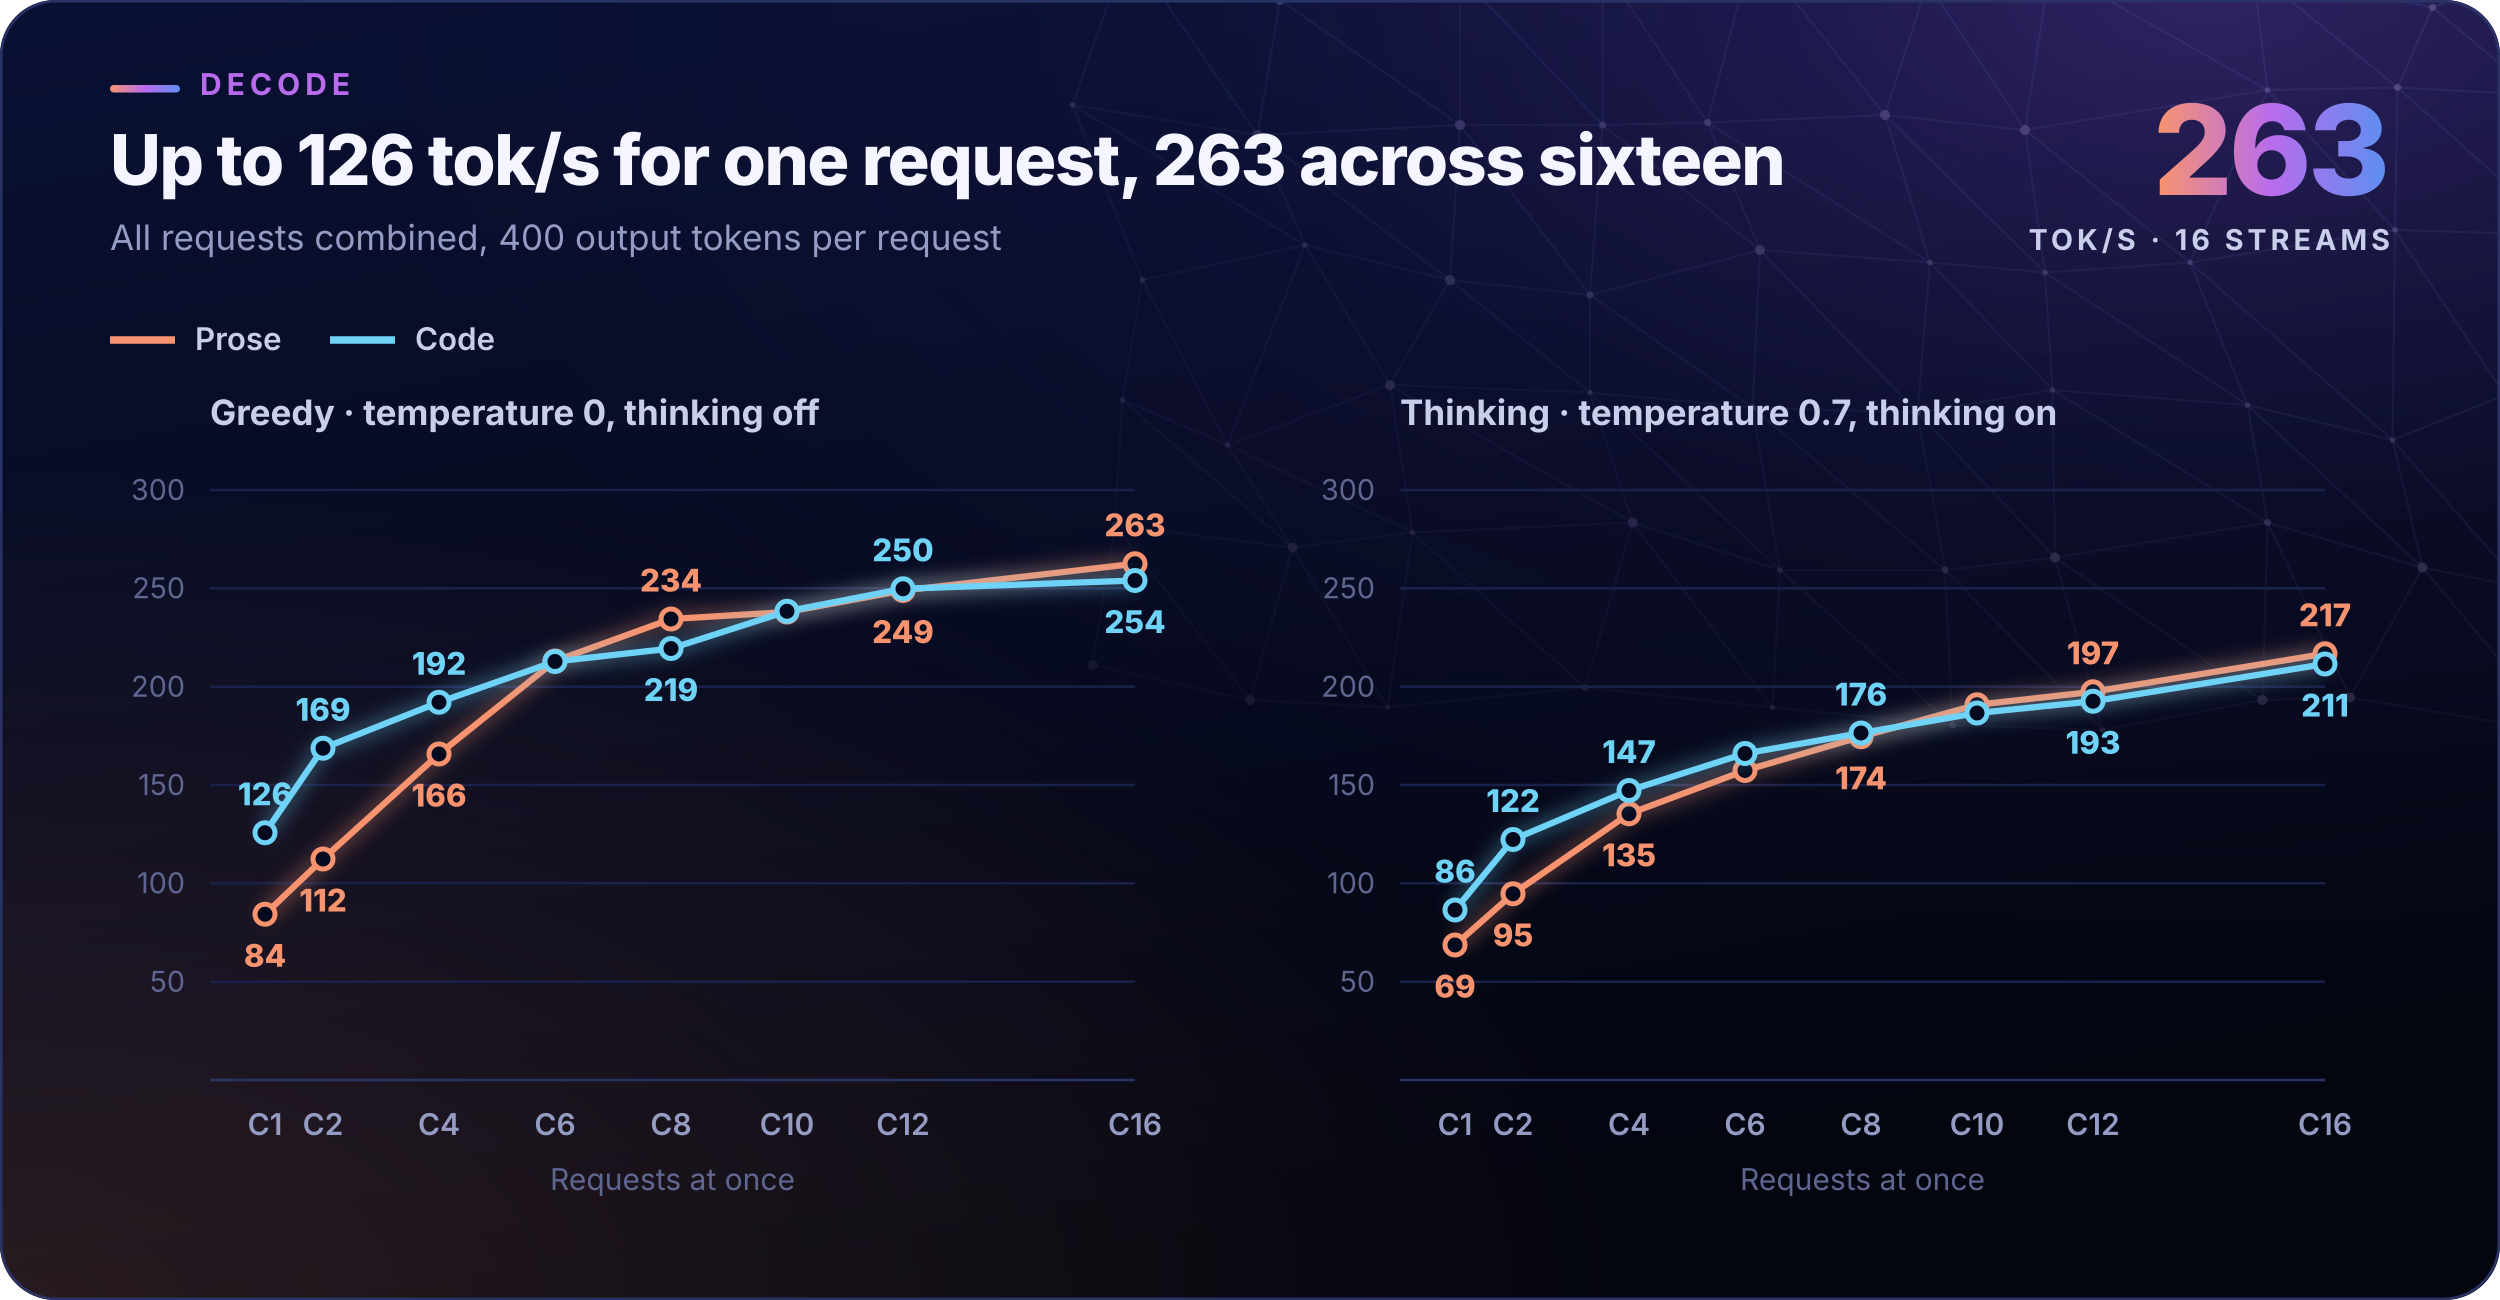
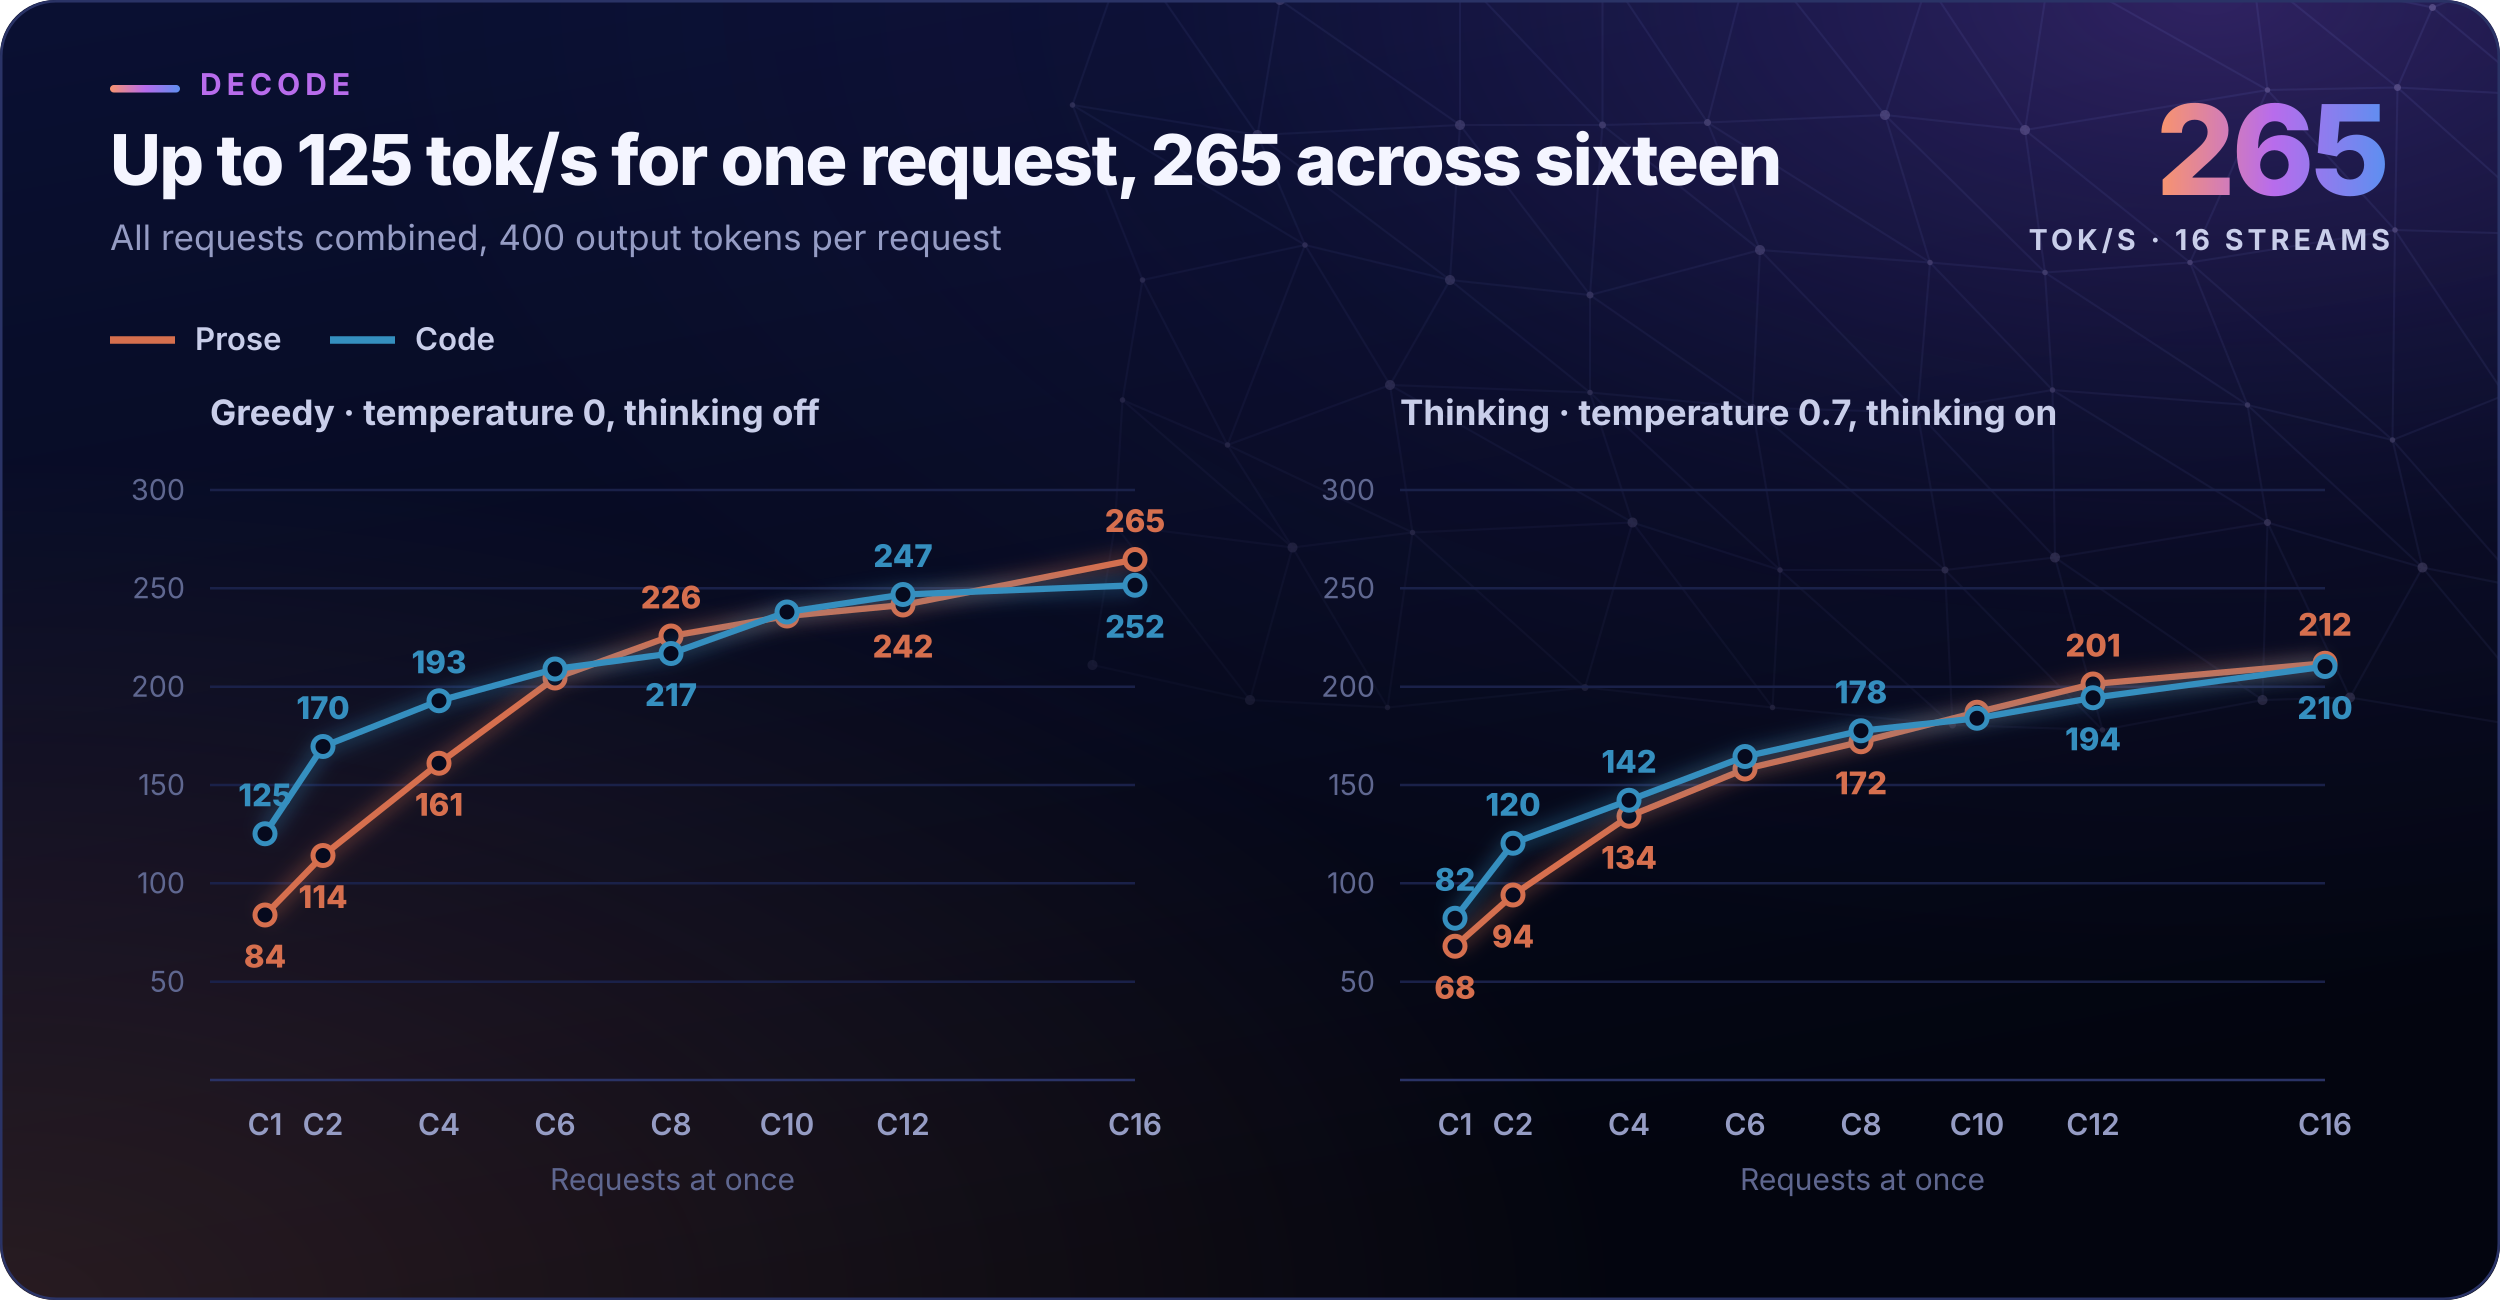
<svg xmlns="http://www.w3.org/2000/svg" viewBox="0 0 1000 520" width="1000" height="520" font-family="Inter, 'SF Pro Display', 'Segoe UI', 'Helvetica Neue', Arial, sans-serif">
  <defs>
    <linearGradient id="bg" x1="0" y1="0" x2="0.35" y2="1">
      <stop offset="0" stop-color="#0A1033" />
      <stop offset="1" stop-color="#03050F" />
    </linearGradient>
    <radialGradient id="nebula" cx="0.88" cy="0.0" r="0.75">
      <stop offset="0" stop-color="#8A55E6" stop-opacity="0.30" />
      <stop offset="0.55" stop-color="#4B3BB8" stop-opacity="0.07" />
      <stop offset="1" stop-color="#4B3BB8" stop-opacity="0" />
    </radialGradient>
    <radialGradient id="ember" cx="0.0" cy="1.0" r="0.65">
      <stop offset="0" stop-color="#F7936F" stop-opacity="0.15" />
      <stop offset="1" stop-color="#F7936F" stop-opacity="0" />
    </radialGradient>
    <linearGradient id="fold" x1="0" y1="0" x2="1" y2="0">
      <stop offset="0" stop-color="#F7936F" />
      <stop offset="0.5" stop-color="#B86CEC" />
      <stop offset="1" stop-color="#5E8FF0" />
    </linearGradient>
    <linearGradient id="foldv" x1="0" y1="1" x2="0" y2="0">
      <stop offset="0" stop-color="#5E8FF0" />
      <stop offset="0.55" stop-color="#B86CEC" />
      <stop offset="1" stop-color="#F7936F" />
    </linearGradient>
    <linearGradient id="fade" x1="0" y1="0" x2="0" y2="1">
      <stop offset="0" stop-color="#B86CEC" stop-opacity="0.30" />
      <stop offset="1" stop-color="#5E8FF0" stop-opacity="0" />
    </linearGradient>
    <linearGradient id="meshfade" x1="1" y1="0" x2="0.35" y2="0.8">
      <stop offset="0" stop-color="#FFFFFF" stop-opacity="1" />
      <stop offset="1" stop-color="#FFFFFF" stop-opacity="0" />
    </linearGradient>
    <mask id="meshmask">
      <rect width="100%" height="100%" fill="url(#meshfade)" />
    </mask>
    <filter id="glow" x="-40%" y="-40%" width="180%" height="180%">
      <feGaussianBlur stdDeviation="7" />
    </filter>
    <filter id="halo" x="-100%" y="-100%" width="300%" height="300%">
      <feGaussianBlur stdDeviation="3.5" />
    </filter>
  </defs>
  <rect width="1000" height="520" rx="22" fill="url(#bg)" />
  <rect width="1000" height="520" rx="22" fill="url(#nebula)" />
  <rect width="1000" height="520" rx="22" fill="url(#ember)" />
  <g mask="url(#meshmask)" opacity="0.5">
    <path d="M451 -21L512 -0 M451 -21L429 42 M451 -21L503 54 M512 -0L584 -10 M512 -0L503 54 M512 -0L584 50 M584 -10L641 -14 M584 -10L584 50 M584 -10L641 50 M641 -14L701 -21 M641 -14L641 50 M641 -14L683 49 M701 -21L771 -7 M701 -21L683 49 M701 -21L754 46 M771 -7L820 -13 M771 -7L754 46 M771 -7L810 52 M820 -13L901 -12 M820 -13L810 52 M820 -13L907 36 M901 -12L973 3 M901 -12L907 36 M901 -12L959 35 M973 3L1032 -21 M973 3L959 35 M973 3L1015 38 M1032 -21L1015 38 M429 42L503 54 M429 42L457 112 M429 42L522 98 M503 54L584 50 M503 54L522 98 M503 54L580 112 M584 50L641 50 M584 50L580 112 M584 50L636 118 M641 50L683 49 M641 50L636 118 M641 50L704 100 M683 49L754 46 M683 49L704 100 M683 49L772 105 M754 46L810 52 M754 46L772 105 M754 46L818 109 M810 52L907 36 M810 52L818 109 M810 52L876 105 M907 36L959 35 M907 36L876 105 M907 36L958 92 M959 35L1015 38 M959 35L958 92 M959 35L1025 94 M1015 38L1025 94 M457 112L522 98 M457 112L449 160 M457 112L491 178 M522 98L580 112 M522 98L491 178 M522 98L556 154 M580 112L636 118 M580 112L556 154 M580 112L636 157 M636 118L704 100 M636 118L636 157 M636 118L701 163 M704 100L772 105 M704 100L701 163 M704 100L767 165 M772 105L818 109 M772 105L767 165 M772 105L821 156 M818 109L876 105 M818 109L821 156 M818 109L899 162 M876 105L958 92 M876 105L899 162 M876 105L957 176 M958 92L1025 94 M958 92L957 176 M958 92L1002 158 M1025 94L1002 158 M449 160L491 178 M449 160L446 210 M449 160L517 219 M491 178L556 154 M491 178L517 219 M491 178L565 213 M556 154L636 157 M556 154L565 213 M556 154L653 209 M636 157L701 163 M636 157L653 209 M636 157L712 228 M701 163L767 165 M701 163L712 228 M701 163L778 228 M767 165L821 156 M767 165L778 228 M767 165L822 223 M821 156L899 162 M821 156L822 223 M821 156L907 209 M899 162L957 176 M899 162L907 209 M899 162L969 227 M957 176L1002 158 M957 176L969 227 M957 176L1009 235 M1002 158L1009 235 M446 210L517 219 M446 210L437 266 M446 210L500 280 M517 219L565 213 M517 219L500 280 M517 219L555 283 M565 213L653 209 M565 213L555 283 M565 213L634 275 M653 209L712 228 M653 209L634 275 M653 209L709 283 M712 228L778 228 M712 228L709 283 M712 228L781 290 M778 228L822 223 M778 228L781 290 M778 228L841 292 M822 223L907 209 M822 223L841 292 M822 223L905 280 M907 209L969 227 M907 209L905 280 M907 209L940 279 M969 227L1009 235 M969 227L940 279 M969 227L1024 293 M1009 235L1024 293 M437 266L500 280 M500 280L555 283 M555 283L634 275 M634 275L709 283 M709 283L781 290 M781 290L841 292 M841 292L905 280 M905 280L940 279 M940 279L1024 293" stroke="#7F8CE8" stroke-opacity="0.22" stroke-width="0.8" fill="none" />
    <g fill="#C9B6F2" fill-opacity="0.55">
      <circle cx="451" cy="-21" r="2.0" />
      <circle cx="512" cy="-0" r="2.0" />
      <circle cx="584" cy="-10" r="2.0" />
      <circle cx="641" cy="-14" r="1.1" />
      <circle cx="701" cy="-21" r="1.4" />
      <circle cx="771" cy="-7" r="2.0" />
      <circle cx="820" cy="-13" r="1.4" />
      <circle cx="901" cy="-12" r="1.1" />
      <circle cx="973" cy="3" r="1.4" />
      <circle cx="1032" cy="-21" r="1.1" />
      <circle cx="429" cy="42" r="1.1" />
      <circle cx="503" cy="54" r="2.0" />
      <circle cx="584" cy="50" r="2.0" />
      <circle cx="641" cy="50" r="1.4" />
      <circle cx="683" cy="49" r="1.4" />
      <circle cx="754" cy="46" r="2.0" />
      <circle cx="810" cy="52" r="2.0" />
      <circle cx="907" cy="36" r="1.1" />
      <circle cx="959" cy="35" r="1.4" />
      <circle cx="1015" cy="38" r="2.0" />
      <circle cx="457" cy="112" r="1.1" />
      <circle cx="522" cy="98" r="1.1" />
      <circle cx="580" cy="112" r="2.0" />
      <circle cx="636" cy="118" r="1.4" />
      <circle cx="704" cy="100" r="2.0" />
      <circle cx="772" cy="105" r="1.1" />
      <circle cx="818" cy="109" r="1.1" />
      <circle cx="876" cy="105" r="1.1" />
      <circle cx="958" cy="92" r="1.1" />
      <circle cx="1025" cy="94" r="1.4" />
      <circle cx="449" cy="160" r="1.1" />
      <circle cx="491" cy="178" r="1.1" />
      <circle cx="556" cy="154" r="2.0" />
      <circle cx="636" cy="157" r="1.1" />
      <circle cx="701" cy="163" r="1.4" />
      <circle cx="767" cy="165" r="1.4" />
      <circle cx="821" cy="156" r="1.1" />
      <circle cx="899" cy="162" r="1.1" />
      <circle cx="957" cy="176" r="1.1" />
      <circle cx="1002" cy="158" r="1.1" />
      <circle cx="446" cy="210" r="1.4" />
      <circle cx="517" cy="219" r="2.0" />
      <circle cx="565" cy="213" r="1.1" />
      <circle cx="653" cy="209" r="2.0" />
      <circle cx="712" cy="228" r="1.1" />
      <circle cx="778" cy="228" r="1.4" />
      <circle cx="822" cy="223" r="2.0" />
      <circle cx="907" cy="209" r="1.4" />
      <circle cx="969" cy="227" r="2.0" />
      <circle cx="1009" cy="235" r="1.1" />
      <circle cx="437" cy="266" r="2.0" />
      <circle cx="500" cy="280" r="2.0" />
      <circle cx="555" cy="283" r="1.1" />
      <circle cx="634" cy="275" r="1.4" />
      <circle cx="709" cy="283" r="1.1" />
      <circle cx="781" cy="290" r="1.4" />
      <circle cx="841" cy="292" r="1.1" />
      <circle cx="905" cy="280" r="2.0" />
      <circle cx="940" cy="279" r="2.0" />
      <circle cx="1024" cy="293" r="2.0" />
    </g>
  </g>
  <rect x="0.5" y="0.5" width="999" height="519" rx="22" fill="none" stroke="#2A3366" />
  <rect x="44" y="34" width="28" height="3" rx="1.5" fill="url(#fold)" />
  <text x="80" y="38" fill="#B86CEC" font-size="12" font-weight="700" letter-spacing="2">DECODE</text>
-   <text x="44" y="74" fill="#F4F5FF" font-size="28" font-weight="800" letter-spacing="-0.6">Up to 126 tok/s for one request, 263 across sixteen</text>
+   <text x="44" y="74" fill="#F4F5FF" font-size="28" font-weight="800" letter-spacing="-0.6">Up to 125 tok/s for one request, 265 across sixteen</text>
  <text x="44" y="100" fill="#959CC4" font-size="14">All requests combined, 400 output tokens per request</text>
-   <text x="956" y="78" fill="url(#fold)" font-size="50" font-weight="800" letter-spacing="-1.5" text-anchor="end">263</text>
+   <text x="956" y="78" fill="url(#fold)" font-size="50" font-weight="800" letter-spacing="-1.5" text-anchor="end">265</text>
  <text x="956" y="100" fill="#C9CEEA" font-size="11.5" font-weight="700" letter-spacing="1.6" text-anchor="end">TOK/S · 16 STREAMS</text>
-   <line x1="44" x2="70" y1="136" y2="136" stroke="#F7936F" stroke-width="3" />
+   <line x1="44" x2="70" y1="136" y2="136" stroke="#D66F4E" stroke-width="3" />
  <text x="78.0" y="140.0" fill="#C9CEEA" font-size="12.5" font-weight="600" text-anchor="start">Prose</text>
-   <line x1="132.0" x2="158.0" y1="136" y2="136" stroke="#6FD3F7" stroke-width="3" />
+   <line x1="132.0" x2="158.0" y1="136" y2="136" stroke="#358FBF" stroke-width="3" />
  <text x="166.0" y="140.0" fill="#C9CEEA" font-size="12.5" font-weight="600" text-anchor="start">Code</text>
  <text x="84.0" y="170.0" fill="#C9CEEA" font-size="14" font-weight="700" text-anchor="start">Greedy · temperature 0, thinking off</text>
  <line x1="84" x2="454" y1="392.7" y2="392.7" stroke="#1A2149" />
  <text x="74.0" y="396.7" fill="#5F6790" font-size="11.5" font-weight="400" text-anchor="end">50</text>
  <line x1="84" x2="454" y1="353.3" y2="353.3" stroke="#1A2149" />
  <text x="74.0" y="357.3" fill="#5F6790" font-size="11.5" font-weight="400" text-anchor="end">100</text>
  <line x1="84" x2="454" y1="314.0" y2="314.0" stroke="#1A2149" />
  <text x="74.0" y="318.0" fill="#5F6790" font-size="11.5" font-weight="400" text-anchor="end">150</text>
  <line x1="84" x2="454" y1="274.7" y2="274.7" stroke="#1A2149" />
  <text x="74.0" y="278.7" fill="#5F6790" font-size="11.5" font-weight="400" text-anchor="end">200</text>
  <line x1="84" x2="454" y1="235.3" y2="235.3" stroke="#1A2149" />
  <text x="74.0" y="239.3" fill="#5F6790" font-size="11.5" font-weight="400" text-anchor="end">250</text>
  <line x1="84" x2="454" y1="196.0" y2="196.0" stroke="#1A2149" />
  <text x="74.0" y="200.0" fill="#5F6790" font-size="11.5" font-weight="400" text-anchor="end">300</text>
  <text x="106.0" y="454.0" fill="#959CC4" font-size="12" font-weight="600" text-anchor="middle">C1</text>
  <text x="129.2" y="454.0" fill="#959CC4" font-size="12" font-weight="600" text-anchor="middle">C2</text>
  <text x="175.6" y="454.0" fill="#959CC4" font-size="12" font-weight="600" text-anchor="middle">C4</text>
  <text x="222.0" y="454.0" fill="#959CC4" font-size="12" font-weight="600" text-anchor="middle">C6</text>
  <text x="268.4" y="454.0" fill="#959CC4" font-size="12" font-weight="600" text-anchor="middle">C8</text>
  <text x="314.8" y="454.0" fill="#959CC4" font-size="12" font-weight="600" text-anchor="middle">C10</text>
  <text x="361.2" y="454.0" fill="#959CC4" font-size="12" font-weight="600" text-anchor="middle">C12</text>
  <text x="454.0" y="454.0" fill="#959CC4" font-size="12" font-weight="600" text-anchor="middle">C16</text>
  <text x="269.0" y="476.0" fill="#5F6790" font-size="12" font-weight="400" text-anchor="middle">Requests at once</text>
  <line x1="84" x2="454" y1="432" y2="432" stroke="#2A3366" />
-   <polyline points="106.0,365.7 129.2,343.6 175.6,301.6 222.0,264.4 268.4,247.6 314.8,244.8 361.2,236.2 454.0,225.5" fill="none" stroke="#F7936F" stroke-width="7" opacity="0.3" filter="url(#halo)" />
-   <polyline points="106.0,365.7 129.2,343.6 175.6,301.6 222.0,264.4 268.4,247.6 314.8,244.8 361.2,236.2 454.0,225.5" fill="none" stroke="#F7936F" stroke-width="2.5" stroke-linejoin="round" stroke-linecap="round" />
-   <circle cx="106.0" cy="365.7" r="4" fill="#060A1E" stroke="#F7936F" stroke-width="2" />
-   <circle cx="129.2" cy="343.6" r="4" fill="#060A1E" stroke="#F7936F" stroke-width="2" />
-   <circle cx="175.6" cy="301.6" r="4" fill="#060A1E" stroke="#F7936F" stroke-width="2" />
-   <circle cx="222.0" cy="264.4" r="4" fill="#060A1E" stroke="#F7936F" stroke-width="2" />
-   <circle cx="268.4" cy="247.6" r="4" fill="#060A1E" stroke="#F7936F" stroke-width="2" />
-   <circle cx="314.8" cy="244.8" r="4" fill="#060A1E" stroke="#F7936F" stroke-width="2" />
-   <circle cx="361.2" cy="236.2" r="4" fill="#060A1E" stroke="#F7936F" stroke-width="2" />
-   <circle cx="454.0" cy="225.5" r="4" fill="#060A1E" stroke="#F7936F" stroke-width="2" />
-   <polyline points="106.0,333.1 129.2,299.3 175.6,280.9 222.0,264.6 268.4,259.4 314.8,244.5 361.2,235.5 454.0,232.2" fill="none" stroke="#6FD3F7" stroke-width="7" opacity="0.3" filter="url(#halo)" />
-   <polyline points="106.0,333.1 129.2,299.3 175.6,280.9 222.0,264.6 268.4,259.4 314.8,244.5 361.2,235.5 454.0,232.2" fill="none" stroke="#6FD3F7" stroke-width="2.5" stroke-linejoin="round" stroke-linecap="round" />
-   <circle cx="106.0" cy="333.1" r="4" fill="#060A1E" stroke="#6FD3F7" stroke-width="2" />
-   <circle cx="129.2" cy="299.3" r="4" fill="#060A1E" stroke="#6FD3F7" stroke-width="2" />
-   <circle cx="175.6" cy="280.9" r="4" fill="#060A1E" stroke="#6FD3F7" stroke-width="2" />
-   <circle cx="222.0" cy="264.6" r="4" fill="#060A1E" stroke="#6FD3F7" stroke-width="2" />
-   <circle cx="268.4" cy="259.4" r="4" fill="#060A1E" stroke="#6FD3F7" stroke-width="2" />
-   <circle cx="314.8" cy="244.5" r="4" fill="#060A1E" stroke="#6FD3F7" stroke-width="2" />
-   <circle cx="361.2" cy="235.5" r="4" fill="#060A1E" stroke="#6FD3F7" stroke-width="2" />
-   <circle cx="454.0" cy="232.2" r="4" fill="#060A1E" stroke="#6FD3F7" stroke-width="2" />
-   <text x="106.0" y="322.1" fill="#6FD3F7" font-size="12.5" font-weight="800" text-anchor="middle">126</text>
-   <text x="106.0" y="386.7" fill="#F7936F" font-size="12.5" font-weight="800" text-anchor="middle">84</text>
-   <text x="129.2" y="288.3" fill="#6FD3F7" font-size="12.5" font-weight="800" text-anchor="middle">169</text>
-   <text x="129.2" y="364.6" fill="#F7936F" font-size="12.5" font-weight="800" text-anchor="middle">112</text>
-   <text x="175.6" y="269.9" fill="#6FD3F7" font-size="12.5" font-weight="800" text-anchor="middle">192</text>
-   <text x="175.6" y="322.6" fill="#F7936F" font-size="12.5" font-weight="800" text-anchor="middle">166</text>
-   <text x="268.4" y="236.6" fill="#F7936F" font-size="12.5" font-weight="800" text-anchor="middle">234</text>
-   <text x="268.4" y="280.4" fill="#6FD3F7" font-size="12.5" font-weight="800" text-anchor="middle">219</text>
-   <text x="361.2" y="224.5" fill="#6FD3F7" font-size="12.5" font-weight="800" text-anchor="middle">250</text>
-   <text x="361.2" y="257.2" fill="#F7936F" font-size="12.5" font-weight="800" text-anchor="middle">249</text>
-   <text x="454.0" y="214.5" fill="#F7936F" font-size="12.5" font-weight="800" text-anchor="middle">263</text>
-   <text x="454.0" y="253.2" fill="#6FD3F7" font-size="12.5" font-weight="800" text-anchor="middle">254</text>
+   <polyline points="106.0,366.0 129.2,342.2 175.6,305.3 222.0,271.2 268.4,254.4 314.8,246.4 361.2,242.0 454.0,223.8" fill="none" stroke="#D66F4E" stroke-width="7" opacity="0.3" filter="url(#halo)" />
+   <polyline points="106.0,366.0 129.2,342.2 175.6,305.3 222.0,271.2 268.4,254.4 314.8,246.4 361.2,242.0 454.0,223.8" fill="none" stroke="#D66F4E" stroke-width="2.5" stroke-linejoin="round" stroke-linecap="round" />
+   <circle cx="106.0" cy="366.0" r="4" fill="#060A1E" stroke="#D66F4E" stroke-width="2" />
+   <circle cx="129.2" cy="342.2" r="4" fill="#060A1E" stroke="#D66F4E" stroke-width="2" />
+   <circle cx="175.6" cy="305.3" r="4" fill="#060A1E" stroke="#D66F4E" stroke-width="2" />
+   <circle cx="222.0" cy="271.2" r="4" fill="#060A1E" stroke="#D66F4E" stroke-width="2" />
+   <circle cx="268.4" cy="254.4" r="4" fill="#060A1E" stroke="#D66F4E" stroke-width="2" />
+   <circle cx="314.8" cy="246.4" r="4" fill="#060A1E" stroke="#D66F4E" stroke-width="2" />
+   <circle cx="361.2" cy="242.0" r="4" fill="#060A1E" stroke="#D66F4E" stroke-width="2" />
+   <circle cx="454.0" cy="223.8" r="4" fill="#060A1E" stroke="#D66F4E" stroke-width="2" />
+   <polyline points="106.0,333.5 129.2,298.6 175.6,280.3 222.0,267.6 268.4,261.4 314.8,244.8 361.2,237.8 454.0,234.1" fill="none" stroke="#358FBF" stroke-width="7" opacity="0.3" filter="url(#halo)" />
+   <polyline points="106.0,333.5 129.2,298.6 175.6,280.3 222.0,267.6 268.4,261.4 314.8,244.8 361.2,237.8 454.0,234.1" fill="none" stroke="#358FBF" stroke-width="2.5" stroke-linejoin="round" stroke-linecap="round" />
+   <circle cx="106.0" cy="333.5" r="4" fill="#060A1E" stroke="#358FBF" stroke-width="2" />
+   <circle cx="129.2" cy="298.6" r="4" fill="#060A1E" stroke="#358FBF" stroke-width="2" />
+   <circle cx="175.6" cy="280.3" r="4" fill="#060A1E" stroke="#358FBF" stroke-width="2" />
+   <circle cx="222.0" cy="267.6" r="4" fill="#060A1E" stroke="#358FBF" stroke-width="2" />
+   <circle cx="268.4" cy="261.4" r="4" fill="#060A1E" stroke="#358FBF" stroke-width="2" />
+   <circle cx="314.8" cy="244.8" r="4" fill="#060A1E" stroke="#358FBF" stroke-width="2" />
+   <circle cx="361.2" cy="237.8" r="4" fill="#060A1E" stroke="#358FBF" stroke-width="2" />
+   <circle cx="454.0" cy="234.1" r="4" fill="#060A1E" stroke="#358FBF" stroke-width="2" />
+   <text x="106.0" y="322.5" fill="#358FBF" font-size="12.5" font-weight="800" text-anchor="middle">125</text>
+   <text x="106.0" y="387.0" fill="#D66F4E" font-size="12.5" font-weight="800" text-anchor="middle">84</text>
+   <text x="129.2" y="287.6" fill="#358FBF" font-size="12.5" font-weight="800" text-anchor="middle">170</text>
+   <text x="129.2" y="363.2" fill="#D66F4E" font-size="12.5" font-weight="800" text-anchor="middle">114</text>
+   <text x="175.6" y="269.3" fill="#358FBF" font-size="12.5" font-weight="800" text-anchor="middle">193</text>
+   <text x="175.6" y="326.3" fill="#D66F4E" font-size="12.5" font-weight="800" text-anchor="middle">161</text>
+   <text x="268.4" y="243.4" fill="#D66F4E" font-size="12.5" font-weight="800" text-anchor="middle">226</text>
+   <text x="268.4" y="282.4" fill="#358FBF" font-size="12.5" font-weight="800" text-anchor="middle">217</text>
+   <text x="361.2" y="226.8" fill="#358FBF" font-size="12.5" font-weight="800" text-anchor="middle">247</text>
+   <text x="361.2" y="263.0" fill="#D66F4E" font-size="12.5" font-weight="800" text-anchor="middle">242</text>
+   <text x="454.0" y="212.8" fill="#D66F4E" font-size="12.5" font-weight="800" text-anchor="middle">265</text>
+   <text x="454.0" y="255.1" fill="#358FBF" font-size="12.5" font-weight="800" text-anchor="middle">252</text>
  <text x="560.0" y="170.0" fill="#C9CEEA" font-size="14" font-weight="700" text-anchor="start">Thinking · temperature 0.7, thinking on</text>
  <line x1="560" x2="930" y1="392.7" y2="392.7" stroke="#1A2149" />
  <text x="550.0" y="396.7" fill="#5F6790" font-size="11.5" font-weight="400" text-anchor="end">50</text>
  <line x1="560" x2="930" y1="353.3" y2="353.3" stroke="#1A2149" />
  <text x="550.0" y="357.3" fill="#5F6790" font-size="11.5" font-weight="400" text-anchor="end">100</text>
  <line x1="560" x2="930" y1="314.0" y2="314.0" stroke="#1A2149" />
  <text x="550.0" y="318.0" fill="#5F6790" font-size="11.5" font-weight="400" text-anchor="end">150</text>
  <line x1="560" x2="930" y1="274.7" y2="274.7" stroke="#1A2149" />
  <text x="550.0" y="278.7" fill="#5F6790" font-size="11.5" font-weight="400" text-anchor="end">200</text>
  <line x1="560" x2="930" y1="235.3" y2="235.3" stroke="#1A2149" />
  <text x="550.0" y="239.3" fill="#5F6790" font-size="11.5" font-weight="400" text-anchor="end">250</text>
  <line x1="560" x2="930" y1="196.0" y2="196.0" stroke="#1A2149" />
  <text x="550.0" y="200.0" fill="#5F6790" font-size="11.5" font-weight="400" text-anchor="end">300</text>
  <text x="582.0" y="454.0" fill="#959CC4" font-size="12" font-weight="600" text-anchor="middle">C1</text>
  <text x="605.2" y="454.0" fill="#959CC4" font-size="12" font-weight="600" text-anchor="middle">C2</text>
  <text x="651.6" y="454.0" fill="#959CC4" font-size="12" font-weight="600" text-anchor="middle">C4</text>
  <text x="698.0" y="454.0" fill="#959CC4" font-size="12" font-weight="600" text-anchor="middle">C6</text>
  <text x="744.4" y="454.0" fill="#959CC4" font-size="12" font-weight="600" text-anchor="middle">C8</text>
  <text x="790.8" y="454.0" fill="#959CC4" font-size="12" font-weight="600" text-anchor="middle">C10</text>
  <text x="837.2" y="454.0" fill="#959CC4" font-size="12" font-weight="600" text-anchor="middle">C12</text>
  <text x="930.0" y="454.0" fill="#959CC4" font-size="12" font-weight="600" text-anchor="middle">C16</text>
  <text x="745.0" y="476.0" fill="#5F6790" font-size="12" font-weight="400" text-anchor="middle">Requests at once</text>
  <line x1="560" x2="930" y1="432" y2="432" stroke="#2A3366" />
-   <polyline points="582.0,378.0 605.2,357.5 651.6,325.5 698.0,308.2 744.4,294.7 790.8,281.9 837.2,276.7 930.0,261.5" fill="none" stroke="#F7936F" stroke-width="7" opacity="0.3" filter="url(#halo)" />
-   <polyline points="582.0,378.0 605.2,357.5 651.6,325.5 698.0,308.2 744.4,294.7 790.8,281.9 837.2,276.7 930.0,261.5" fill="none" stroke="#F7936F" stroke-width="2.5" stroke-linejoin="round" stroke-linecap="round" />
-   <circle cx="582.0" cy="378.0" r="4" fill="#060A1E" stroke="#F7936F" stroke-width="2" />
-   <circle cx="605.2" cy="357.5" r="4" fill="#060A1E" stroke="#F7936F" stroke-width="2" />
-   <circle cx="651.6" cy="325.5" r="4" fill="#060A1E" stroke="#F7936F" stroke-width="2" />
-   <circle cx="698.0" cy="308.2" r="4" fill="#060A1E" stroke="#F7936F" stroke-width="2" />
-   <circle cx="744.4" cy="294.7" r="4" fill="#060A1E" stroke="#F7936F" stroke-width="2" />
-   <circle cx="790.8" cy="281.9" r="4" fill="#060A1E" stroke="#F7936F" stroke-width="2" />
-   <circle cx="837.2" cy="276.7" r="4" fill="#060A1E" stroke="#F7936F" stroke-width="2" />
-   <circle cx="930.0" cy="261.5" r="4" fill="#060A1E" stroke="#F7936F" stroke-width="2" />
-   <polyline points="582.0,364.0 605.2,335.8 651.6,316.2 698.0,301.4 744.4,293.2 790.8,285.2 837.2,280.5 930.0,265.6" fill="none" stroke="#6FD3F7" stroke-width="7" opacity="0.3" filter="url(#halo)" />
-   <polyline points="582.0,364.0 605.2,335.8 651.6,316.2 698.0,301.4 744.4,293.2 790.8,285.2 837.2,280.5 930.0,265.6" fill="none" stroke="#6FD3F7" stroke-width="2.5" stroke-linejoin="round" stroke-linecap="round" />
-   <circle cx="582.0" cy="364.0" r="4" fill="#060A1E" stroke="#6FD3F7" stroke-width="2" />
-   <circle cx="605.2" cy="335.8" r="4" fill="#060A1E" stroke="#6FD3F7" stroke-width="2" />
-   <circle cx="651.6" cy="316.2" r="4" fill="#060A1E" stroke="#6FD3F7" stroke-width="2" />
-   <circle cx="698.0" cy="301.4" r="4" fill="#060A1E" stroke="#6FD3F7" stroke-width="2" />
-   <circle cx="744.4" cy="293.2" r="4" fill="#060A1E" stroke="#6FD3F7" stroke-width="2" />
-   <circle cx="790.8" cy="285.2" r="4" fill="#060A1E" stroke="#6FD3F7" stroke-width="2" />
-   <circle cx="837.2" cy="280.5" r="4" fill="#060A1E" stroke="#6FD3F7" stroke-width="2" />
-   <circle cx="930.0" cy="265.6" r="4" fill="#060A1E" stroke="#6FD3F7" stroke-width="2" />
-   <text x="582.0" y="353.0" fill="#6FD3F7" font-size="12.5" font-weight="800" text-anchor="middle">86</text>
-   <text x="582.0" y="399.0" fill="#F7936F" font-size="12.5" font-weight="800" text-anchor="middle">69</text>
-   <text x="605.2" y="324.8" fill="#6FD3F7" font-size="12.5" font-weight="800" text-anchor="middle">122</text>
-   <text x="605.2" y="378.5" fill="#F7936F" font-size="12.5" font-weight="800" text-anchor="middle">95</text>
-   <text x="651.6" y="305.2" fill="#6FD3F7" font-size="12.5" font-weight="800" text-anchor="middle">147</text>
-   <text x="651.6" y="346.5" fill="#F7936F" font-size="12.5" font-weight="800" text-anchor="middle">135</text>
-   <text x="744.4" y="282.2" fill="#6FD3F7" font-size="12.5" font-weight="800" text-anchor="middle">176</text>
-   <text x="744.4" y="315.7" fill="#F7936F" font-size="12.5" font-weight="800" text-anchor="middle">174</text>
-   <text x="837.2" y="265.7" fill="#F7936F" font-size="12.5" font-weight="800" text-anchor="middle">197</text>
-   <text x="837.2" y="301.5" fill="#6FD3F7" font-size="12.5" font-weight="800" text-anchor="middle">193</text>
-   <text x="930.0" y="250.5" fill="#F7936F" font-size="12.5" font-weight="800" text-anchor="middle">217</text>
-   <text x="930.0" y="286.6" fill="#6FD3F7" font-size="12.5" font-weight="800" text-anchor="middle">211</text>
+   <polyline points="582.0,378.5 605.2,358.0 651.6,326.5 698.0,307.6 744.4,296.7 790.8,284.9 837.2,273.6 930.0,265.3" fill="none" stroke="#D66F4E" stroke-width="7" opacity="0.3" filter="url(#halo)" />
+   <polyline points="582.0,378.5 605.2,358.0 651.6,326.5 698.0,307.6 744.4,296.7 790.8,284.9 837.2,273.6 930.0,265.3" fill="none" stroke="#D66F4E" stroke-width="2.5" stroke-linejoin="round" stroke-linecap="round" />
+   <circle cx="582.0" cy="378.5" r="4" fill="#060A1E" stroke="#D66F4E" stroke-width="2" />
+   <circle cx="605.2" cy="358.0" r="4" fill="#060A1E" stroke="#D66F4E" stroke-width="2" />
+   <circle cx="651.6" cy="326.5" r="4" fill="#060A1E" stroke="#D66F4E" stroke-width="2" />
+   <circle cx="698.0" cy="307.6" r="4" fill="#060A1E" stroke="#D66F4E" stroke-width="2" />
+   <circle cx="744.4" cy="296.7" r="4" fill="#060A1E" stroke="#D66F4E" stroke-width="2" />
+   <circle cx="790.8" cy="284.9" r="4" fill="#060A1E" stroke="#D66F4E" stroke-width="2" />
+   <circle cx="837.2" cy="273.6" r="4" fill="#060A1E" stroke="#D66F4E" stroke-width="2" />
+   <circle cx="930.0" cy="265.3" r="4" fill="#060A1E" stroke="#D66F4E" stroke-width="2" />
+   <polyline points="582.0,367.3 605.2,337.3 651.6,320.1 698.0,302.6 744.4,292.3 790.8,287.3 837.2,279.1 930.0,266.6" fill="none" stroke="#358FBF" stroke-width="7" opacity="0.3" filter="url(#halo)" />
+   <polyline points="582.0,367.3 605.2,337.3 651.6,320.1 698.0,302.6 744.4,292.3 790.8,287.3 837.2,279.1 930.0,266.6" fill="none" stroke="#358FBF" stroke-width="2.5" stroke-linejoin="round" stroke-linecap="round" />
+   <circle cx="582.0" cy="367.3" r="4" fill="#060A1E" stroke="#358FBF" stroke-width="2" />
+   <circle cx="605.2" cy="337.3" r="4" fill="#060A1E" stroke="#358FBF" stroke-width="2" />
+   <circle cx="651.6" cy="320.1" r="4" fill="#060A1E" stroke="#358FBF" stroke-width="2" />
+   <circle cx="698.0" cy="302.6" r="4" fill="#060A1E" stroke="#358FBF" stroke-width="2" />
+   <circle cx="744.4" cy="292.3" r="4" fill="#060A1E" stroke="#358FBF" stroke-width="2" />
+   <circle cx="790.8" cy="287.3" r="4" fill="#060A1E" stroke="#358FBF" stroke-width="2" />
+   <circle cx="837.2" cy="279.1" r="4" fill="#060A1E" stroke="#358FBF" stroke-width="2" />
+   <circle cx="930.0" cy="266.6" r="4" fill="#060A1E" stroke="#358FBF" stroke-width="2" />
+   <text x="582.0" y="356.3" fill="#358FBF" font-size="12.5" font-weight="800" text-anchor="middle">82</text>
+   <text x="582.0" y="399.5" fill="#D66F4E" font-size="12.5" font-weight="800" text-anchor="middle">68</text>
+   <text x="605.2" y="326.3" fill="#358FBF" font-size="12.5" font-weight="800" text-anchor="middle">120</text>
+   <text x="605.2" y="379.0" fill="#D66F4E" font-size="12.5" font-weight="800" text-anchor="middle">94</text>
+   <text x="651.6" y="309.1" fill="#358FBF" font-size="12.5" font-weight="800" text-anchor="middle">142</text>
+   <text x="651.6" y="347.5" fill="#D66F4E" font-size="12.5" font-weight="800" text-anchor="middle">134</text>
+   <text x="744.4" y="281.3" fill="#358FBF" font-size="12.5" font-weight="800" text-anchor="middle">178</text>
+   <text x="744.4" y="317.7" fill="#D66F4E" font-size="12.5" font-weight="800" text-anchor="middle">172</text>
+   <text x="837.2" y="262.6" fill="#D66F4E" font-size="12.5" font-weight="800" text-anchor="middle">201</text>
+   <text x="837.2" y="300.1" fill="#358FBF" font-size="12.5" font-weight="800" text-anchor="middle">194</text>
+   <text x="930.0" y="254.3" fill="#D66F4E" font-size="12.5" font-weight="800" text-anchor="middle">212</text>
+   <text x="930.0" y="287.6" fill="#358FBF" font-size="12.5" font-weight="800" text-anchor="middle">210</text>
</svg>
